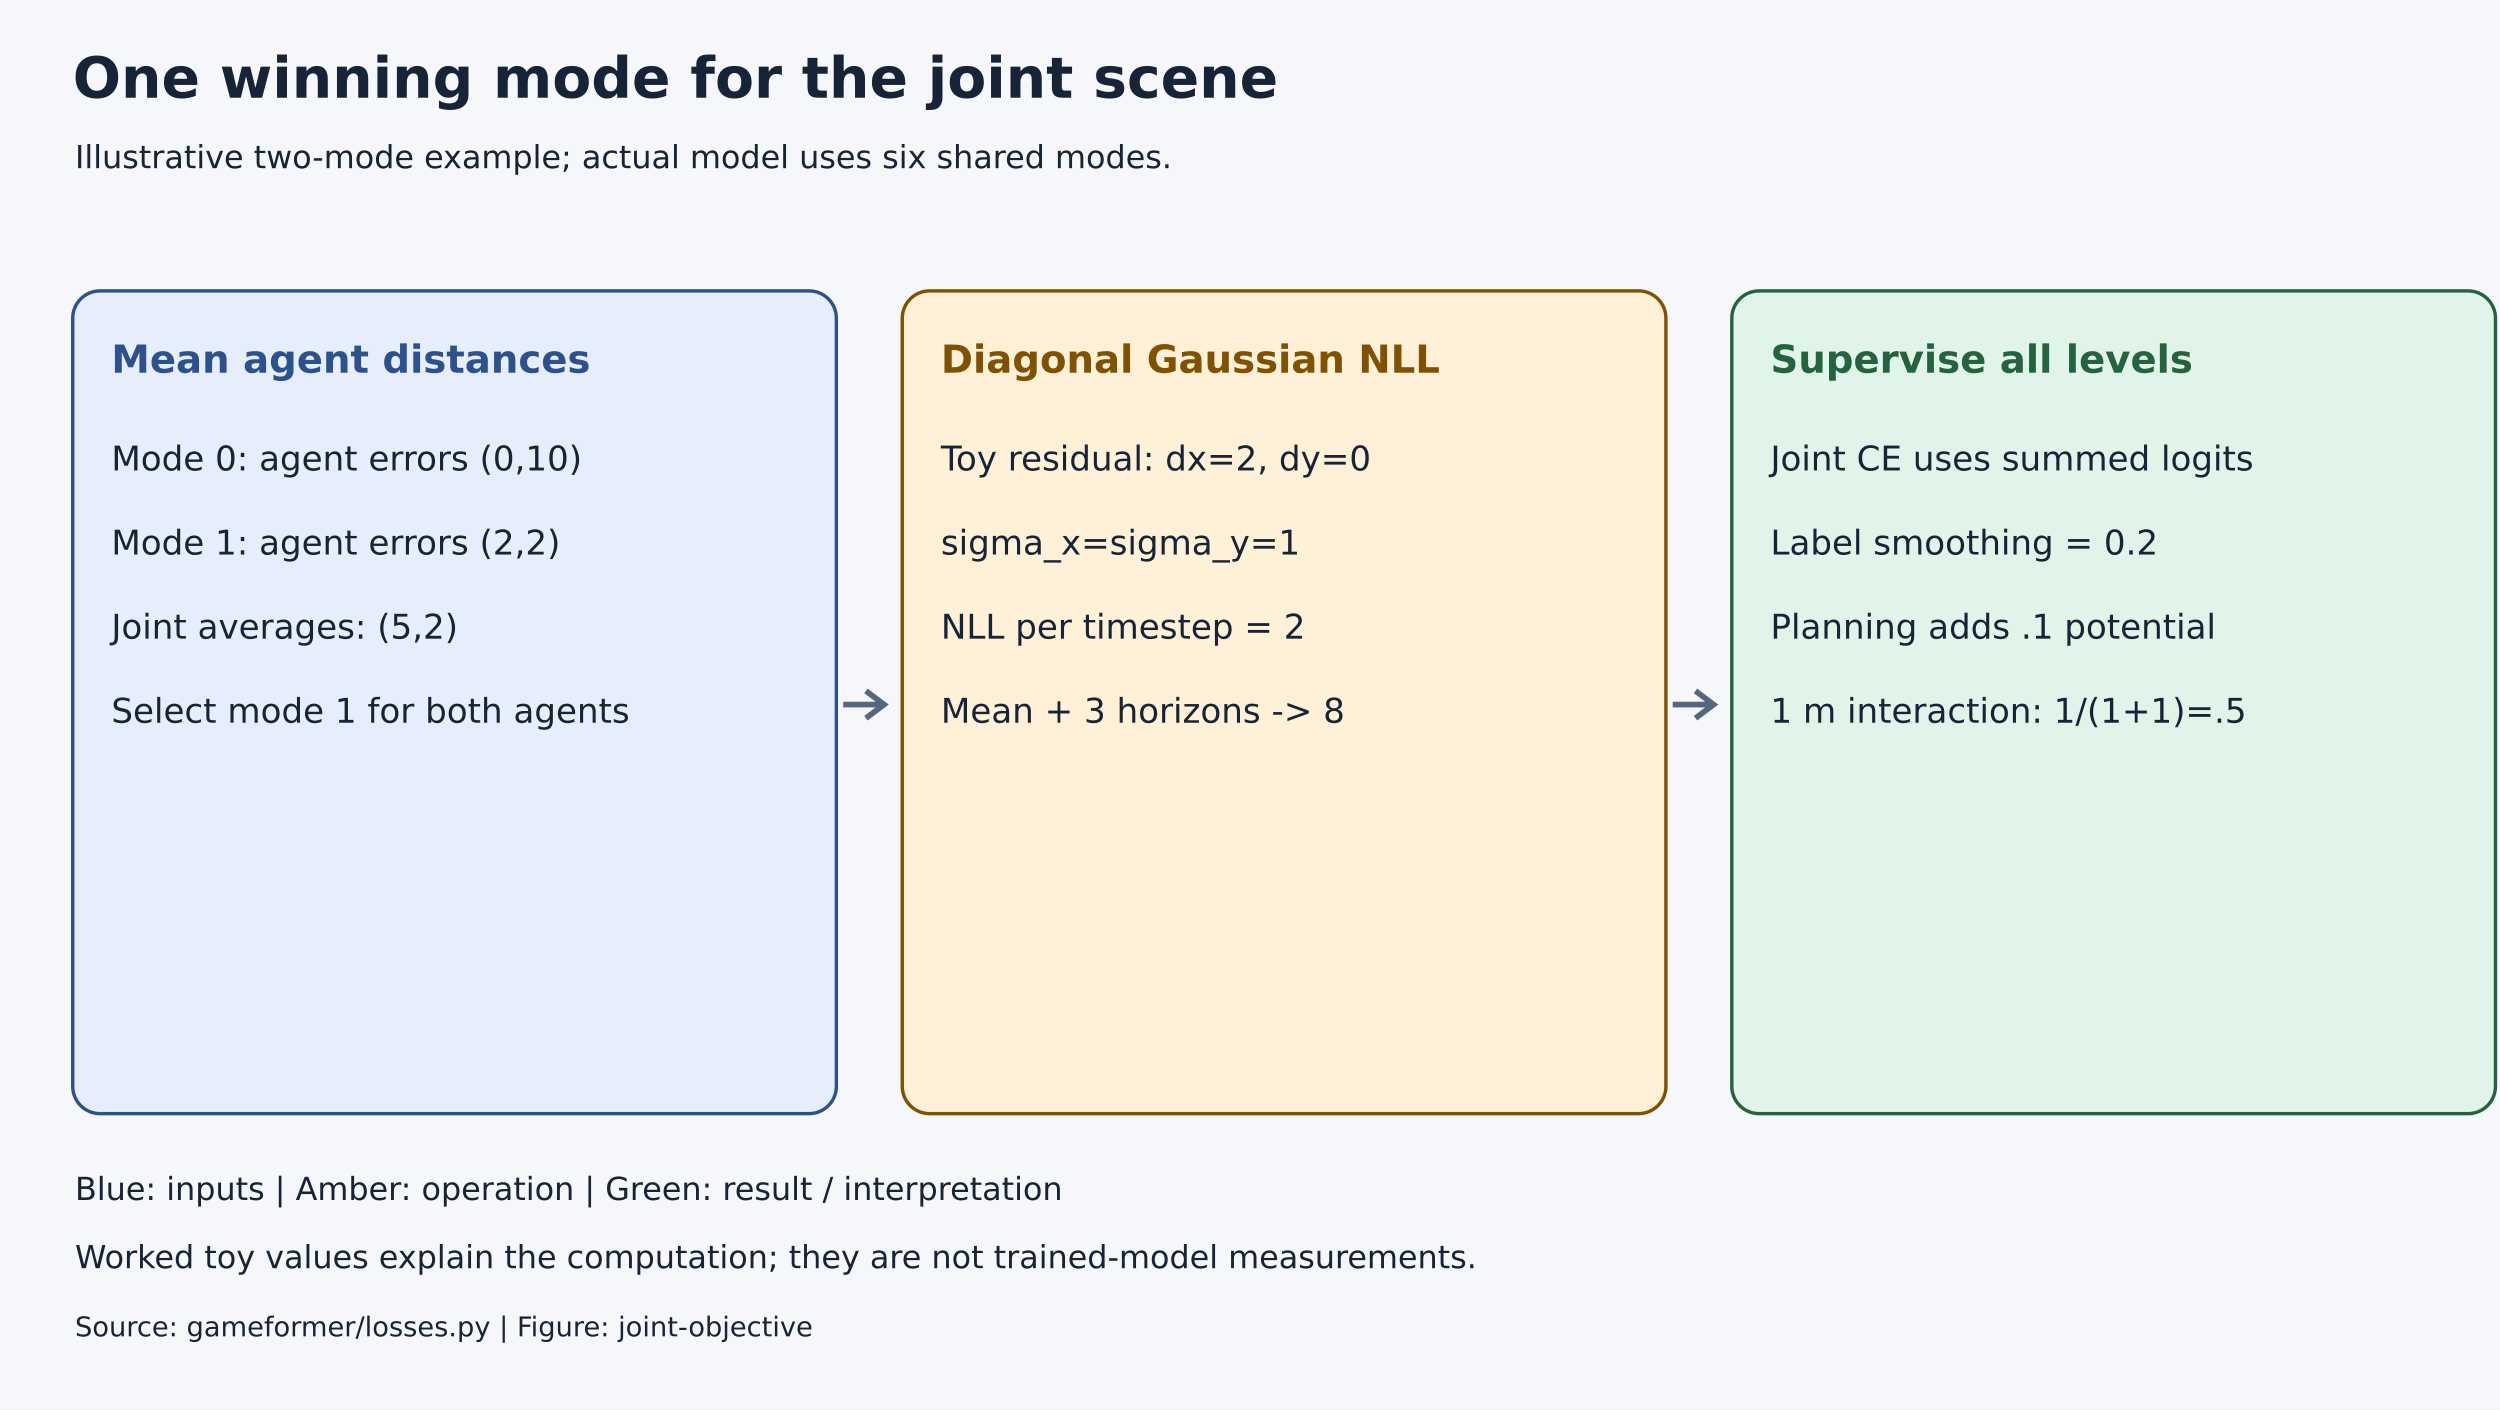
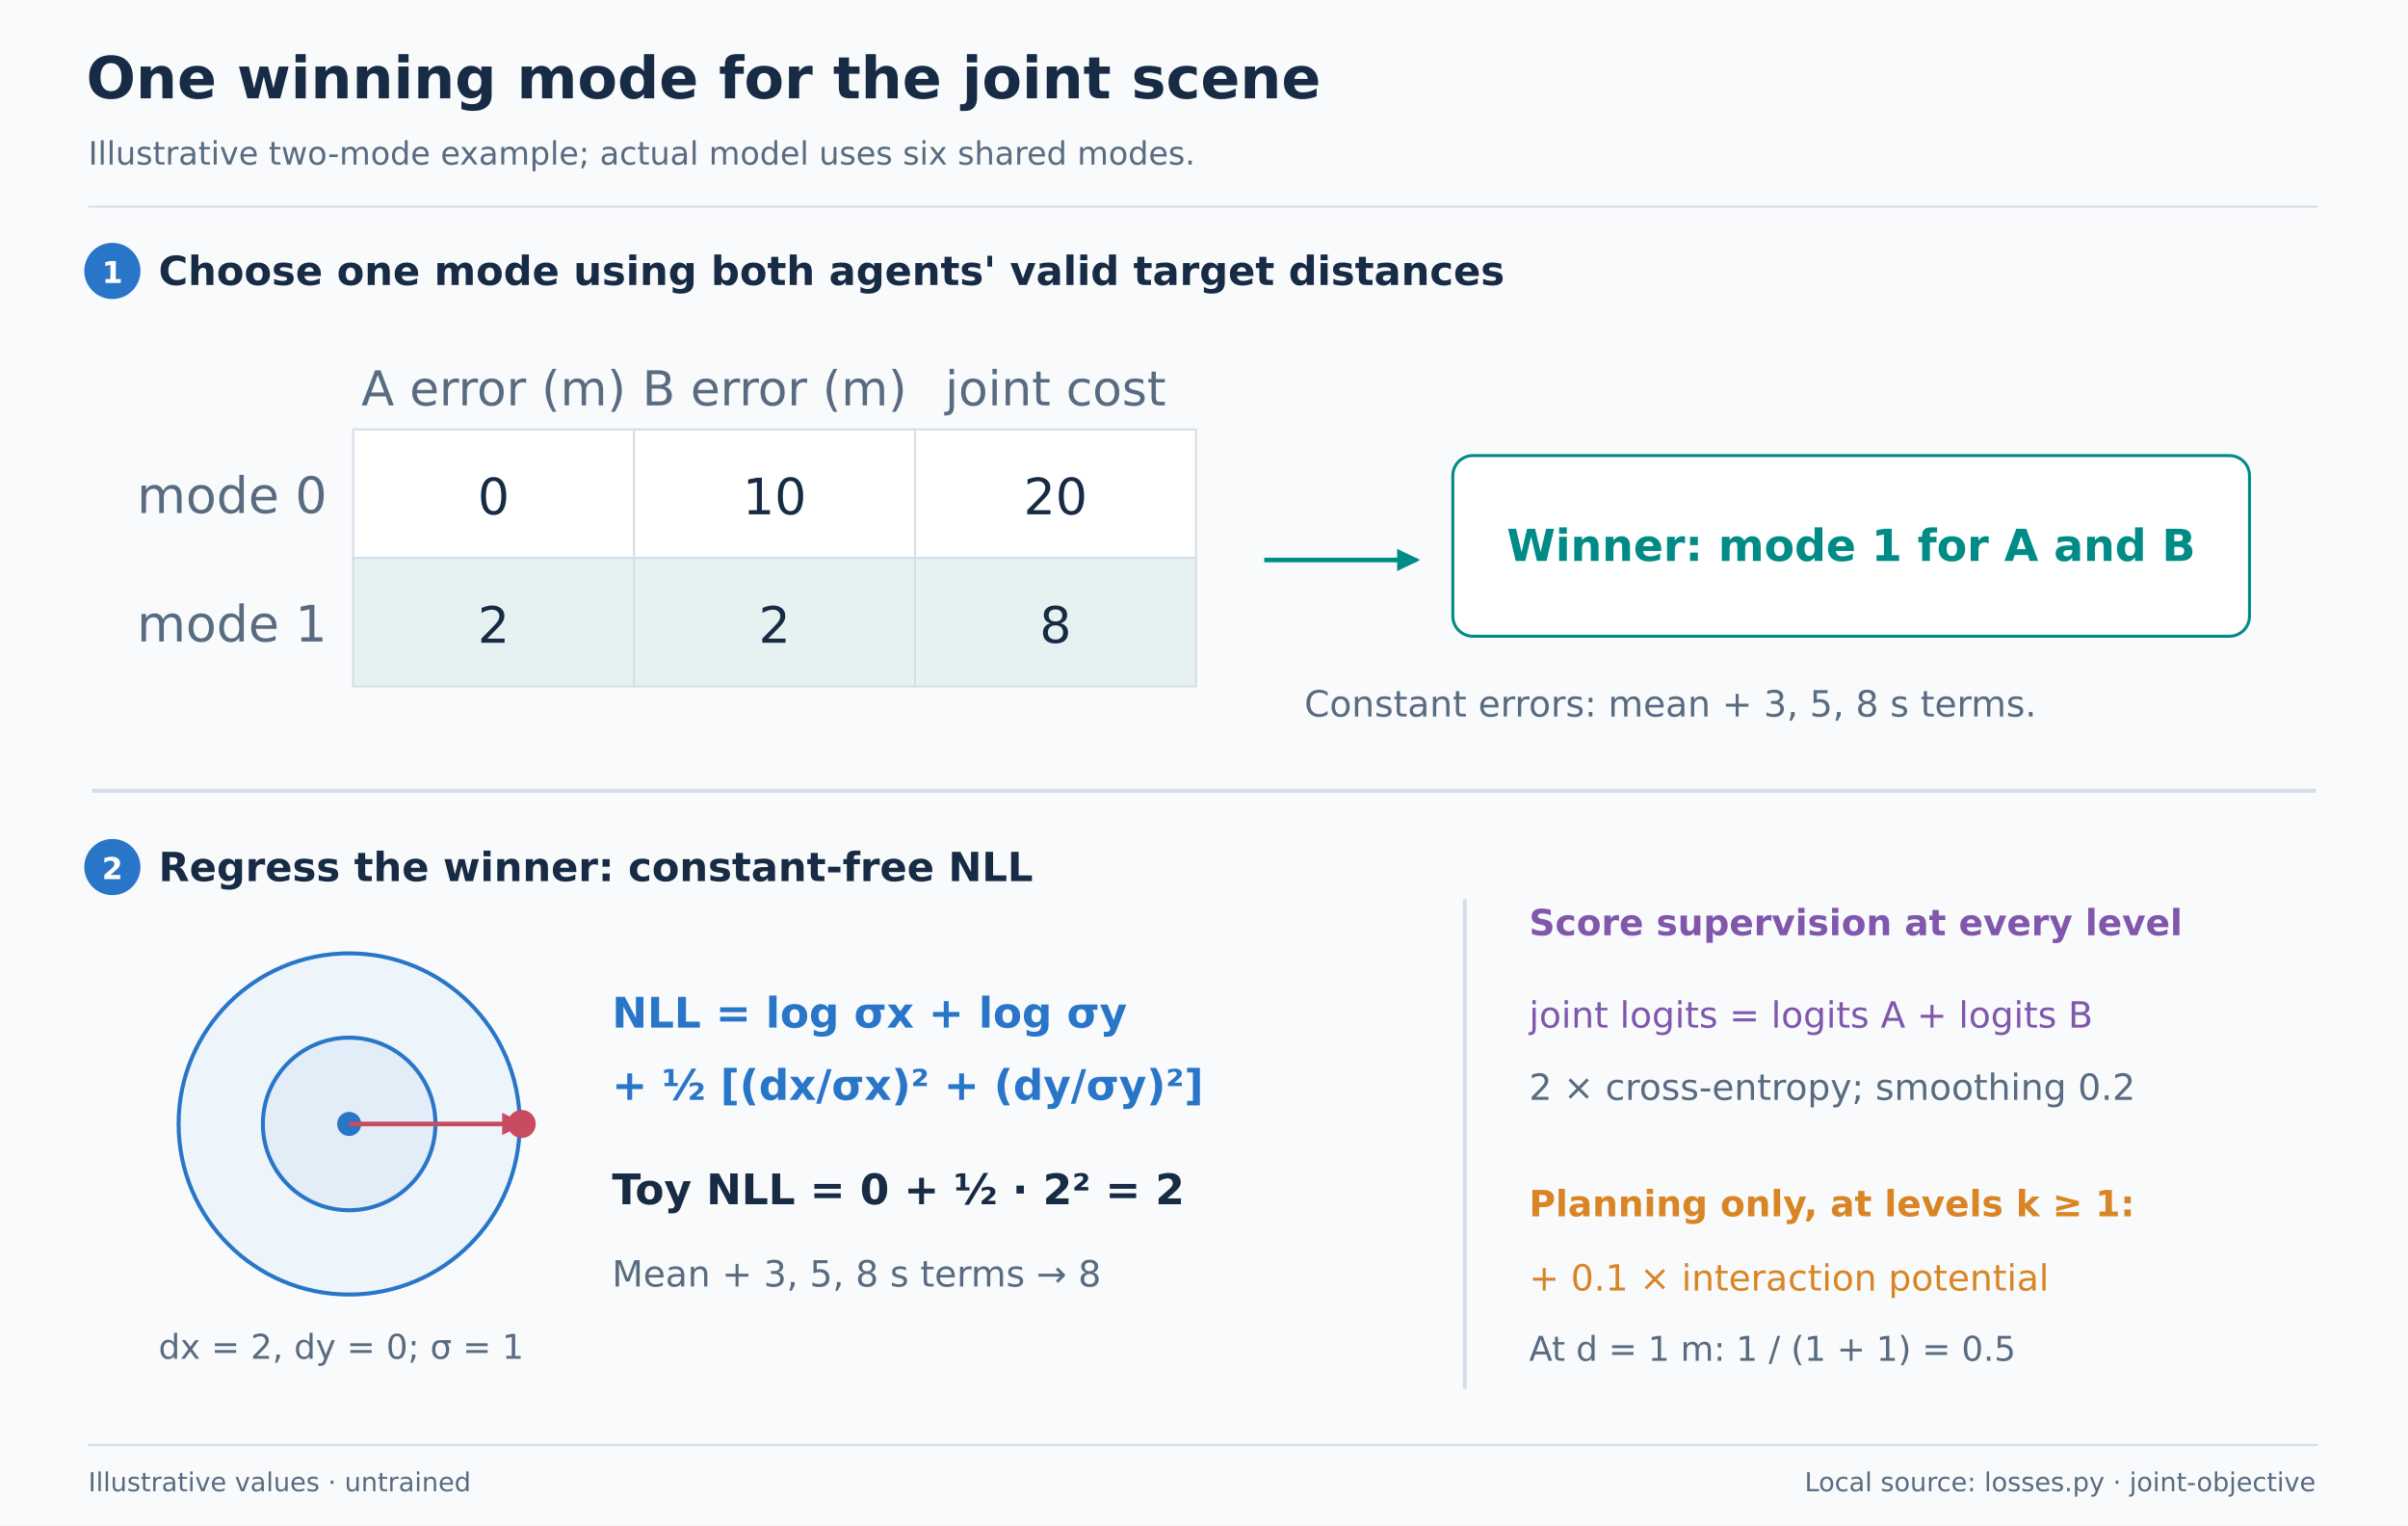
- <svg xmlns="http://www.w3.org/2000/svg" width="1100" height="620" viewBox="0 0 1100 620">
-   <rect width="1100" height="620" fill="#f5f7fb" />
-   <g font-family="DejaVu Sans" fill="#172336">
-     <text x="32" y="43" font-size="25" font-weight="bold" fill="#172336">One winning mode for the joint scene</text>
-     <text x="33" y="74" font-size="14" font-weight="normal" fill="#172336">Illustrative two-mode example; actual model uses six shared modes.</text>
-     <rect x="32" y="128" width="336" height="362" rx="12" fill="#e7eefb" stroke="#2c518c" stroke-width="1.5" />
-     <text x="49" y="164" font-size="17" font-weight="bold" fill="#2c518c">Mean agent distances</text>
-     <text x="49" y="207" font-size="15" font-weight="normal" fill="#172336">Mode 0: agent errors (0,10)</text>
-     <text x="49" y="244" font-size="15" font-weight="normal" fill="#172336">Mode 1: agent errors (2,2)</text>
-     <text x="49" y="281" font-size="15" font-weight="normal" fill="#172336">Joint averages: (5,2)</text>
-     <text x="49" y="318" font-size="15" font-weight="normal" fill="#172336">Select mode 1 for both agents</text>
-     <rect x="397" y="128" width="336" height="362" rx="12" fill="#fff0d8" stroke="#805100" stroke-width="1.5" />
-     <text x="414" y="164" font-size="17" font-weight="bold" fill="#805100">Diagonal Gaussian NLL</text>
-     <text x="414" y="207" font-size="15" font-weight="normal" fill="#172336">Toy residual: dx=2, dy=0</text>
-     <text x="414" y="244" font-size="15" font-weight="normal" fill="#172336">sigma_x=sigma_y=1</text>
-     <text x="414" y="281" font-size="15" font-weight="normal" fill="#172336">NLL per timestep = 2</text>
-     <text x="414" y="318" font-size="15" font-weight="normal" fill="#172336">Mean + 3 horizons -&gt; 8</text>
-     <rect x="762" y="128" width="336" height="362" rx="12" fill="#e1f4e9" stroke="#24633e" stroke-width="1.5" />
-     <text x="779" y="164" font-size="17" font-weight="bold" fill="#24633e">Supervise all levels</text>
-     <text x="779" y="207" font-size="15" font-weight="normal" fill="#172336">Joint CE uses summed logits</text>
-     <text x="779" y="244" font-size="15" font-weight="normal" fill="#172336">Label smoothing = 0.2</text>
-     <text x="779" y="281" font-size="15" font-weight="normal" fill="#172336">Planning adds .1 potential</text>
-     <text x="779" y="318" font-size="15" font-weight="normal" fill="#172336">1 m interaction: 1/(1+1)=.5</text>
-     <path d="M371 310 H388 M381 304 L389 310 L381 316" stroke="#536783" stroke-width="2.5" fill="none" />
-     <path d="M736 310 H753 M746 304 L754 310 L746 316" stroke="#536783" stroke-width="2.5" fill="none" />
-     <text x="33" y="528" font-size="14" font-weight="normal" fill="#172336">Blue: inputs   |   Amber: operation   |   Green: result / interpretation</text>
-     <text x="33" y="558" font-size="14" font-weight="normal" fill="#172336">Worked toy values explain the computation; they are not trained-model measurements.</text>
-     <text x="33" y="588" font-size="12" font-weight="normal" fill="#172336">Source: gameformer/losses.py  |  Figure: joint-objective</text>
+ <svg xmlns="http://www.w3.org/2000/svg" width="1200" height="760" viewBox="0 0 1200 760">
+   <rect width="1200" height="760" fill="#f8fafc" />
+   <g font-family="DejaVu Sans">
+     <text x="43" y="49" font-size="29" font-weight="bold" text-anchor="start" fill="#172b45">One winning mode for the joint scene</text>
+     <text x="44" y="82" font-size="16" font-weight="normal" text-anchor="start" fill="#586b80">Illustrative two-mode example; actual model uses six shared modes.</text>
+     <polyline points="44,103 1155,103" fill="none" stroke="#d4dee8" stroke-width="1" stroke-linejoin="round" />
+     <ellipse cx="56" cy="135" rx="13" ry="13" fill="#2976c9" stroke="#2976c9" stroke-width="2" />
+     <text x="56" y="141" font-size="15" font-weight="bold" text-anchor="middle" fill="#ffffff">1</text>
+     <text x="79" y="142" font-size="20" font-weight="bold" text-anchor="start" fill="#172b45">Choose one mode using both agents' valid target distances</text>
+     <text x="163" y="255.6" font-size="25" font-weight="normal" text-anchor="end" fill="#586b80">mode 0</text>
+     <rect x="176" y="214" width="140" height="64" rx="0" fill="#ffffff" stroke="#d4dee8" stroke-width="1" />
+     <text x="246" y="256.24" font-size="25" font-weight="normal" text-anchor="middle" fill="#172b45">0</text>
+     <rect x="316" y="214" width="140" height="64" rx="0" fill="#ffffff" stroke="#d4dee8" stroke-width="1" />
+     <text x="386" y="256.24" font-size="25" font-weight="normal" text-anchor="middle" fill="#172b45">10</text>
+     <rect x="456" y="214" width="140" height="64" rx="0" fill="#ffffff" stroke="#d4dee8" stroke-width="1" />
+     <text x="526" y="256.24" font-size="25" font-weight="normal" text-anchor="middle" fill="#172b45">20</text>
+     <text x="163" y="319.6" font-size="25" font-weight="normal" text-anchor="end" fill="#586b80">mode 1</text>
+     <rect x="176" y="278" width="140" height="64" rx="0" fill="#e6f2f1" stroke="#d4dee8" stroke-width="1" />
+     <text x="246" y="320.24" font-size="25" font-weight="normal" text-anchor="middle" fill="#172b45">2</text>
+     <rect x="316" y="278" width="140" height="64" rx="0" fill="#e6f2f1" stroke="#d4dee8" stroke-width="1" />
+     <text x="386" y="320.24" font-size="25" font-weight="normal" text-anchor="middle" fill="#172b45">2</text>
+     <rect x="456" y="278" width="140" height="64" rx="0" fill="#e6f2f1" stroke="#d4dee8" stroke-width="1" />
+     <text x="526" y="320.24" font-size="25" font-weight="normal" text-anchor="middle" fill="#172b45">8</text>
+     <text x="246" y="202" font-size="24" font-weight="normal" text-anchor="middle" fill="#586b80">A error (m)</text>
+     <text x="386" y="202" font-size="24" font-weight="normal" text-anchor="middle" fill="#586b80">B error (m)</text>
+     <text x="526" y="202" font-size="24" font-weight="normal" text-anchor="middle" fill="#586b80">joint cost</text>
+     <polyline points="630,279 706,279" fill="none" stroke="#008b87" stroke-width="2.3" stroke-linejoin="round" />
+     <polygon points="706,279 696.996,283.35 696.996,274.65" fill="#008b87" stroke="#008b87" stroke-width="1.5" />
+     <rect x="724" y="227" width="397" height="90" rx="10" fill="#ffffff" stroke="#008b87" stroke-width="1.5" />
+     <text x="922.5" y="279.48" font-size="22" font-weight="bold" text-anchor="middle" fill="#008b87">Winner: mode 1 for A and B</text>
+     <text x="650" y="357" font-size="18" font-weight="normal" text-anchor="start" fill="#586b80">Constant errors: mean + 3, 5, 8 s terms.</text>
+     <polyline points="46,394 1154,394" fill="none" stroke="#d4dee8" stroke-width="2" stroke-linejoin="round" />
+     <ellipse cx="56" cy="432" rx="13" ry="13" fill="#2976c9" stroke="#2976c9" stroke-width="2" />
+     <text x="56" y="438" font-size="15" font-weight="bold" text-anchor="middle" fill="#ffffff">2</text>
+     <text x="79" y="439" font-size="20" font-weight="bold" text-anchor="start" fill="#172b45">Regress the winner: constant-free NLL</text>
+     <ellipse cx="174" cy="560" rx="85" ry="85" fill="#edf5fa" stroke="#2976c9" stroke-width="2" />
+     <ellipse cx="174" cy="560" rx="43" ry="43" fill="#e2edf7" stroke="#2976c9" stroke-width="2" />
+     <ellipse cx="174" cy="560" rx="5" ry="5" fill="#2976c9" stroke="#2976c9" stroke-width="2" />
+     <ellipse cx="260" cy="560" rx="6" ry="6" fill="#c84c61" stroke="#c84c61" stroke-width="2" />
+     <polyline points="174,560 260,560" fill="none" stroke="#c84c61" stroke-width="2.3" stroke-linejoin="round" />
+     <polygon points="260,560 250.996,564.35 250.996,555.65" fill="#c84c61" stroke="#c84c61" stroke-width="1.5" />
+     <text x="79" y="677" font-size="17" font-weight="normal" text-anchor="start" fill="#586b80">dx = 2, dy = 0; σ = 1</text>
+     <text x="305" y="512" font-size="21" font-weight="bold" text-anchor="start" fill="#2976c9">NLL = log σx + log σy</text>
+     <text x="305" y="548" font-size="21" font-weight="bold" text-anchor="start" fill="#2976c9">+ ½ [(dx/σx)² + (dy/σy)²]</text>
+     <text x="305" y="600" font-size="21" font-weight="bold" text-anchor="start" fill="#172b45">Toy NLL = 0 + ½ · 2² = 2</text>
+     <text x="305" y="641" font-size="18" font-weight="normal" text-anchor="start" fill="#586b80">Mean + 3, 5, 8 s terms → 8</text>
+     <polyline points="730,448 730,692" fill="none" stroke="#d4dee8" stroke-width="2" stroke-linejoin="round" />
+     <text x="762" y="466" font-size="18" font-weight="bold" text-anchor="start" fill="#8057ad">Score supervision at every level</text>
+     <text x="762" y="512" font-size="18" font-weight="normal" text-anchor="start" fill="#8057ad">joint logits = logits A + logits B</text>
+     <text x="762" y="548" font-size="18" font-weight="normal" text-anchor="start" fill="#586b80">2 × cross-entropy; smoothing 0.2</text>
+     <text x="762" y="606" font-size="18" font-weight="bold" text-anchor="start" fill="#d98524">Planning only, at levels k ≥ 1:</text>
+     <text x="762" y="643" font-size="18" font-weight="normal" text-anchor="start" fill="#d98524">+ 0.1 × interaction potential</text>
+     <text x="762" y="678" font-size="17" font-weight="normal" text-anchor="start" fill="#586b80">At d = 1 m: 1 / (1 + 1) = 0.5</text>
+     <polyline points="44,720 1155,720" fill="none" stroke="#d4dee8" stroke-width="1" stroke-linejoin="round" />
+     <text x="44" y="743" font-size="13" font-weight="normal" text-anchor="start" fill="#586b80">Illustrative values · untrained</text>
+     <text x="1154" y="743" font-size="13" font-weight="normal" text-anchor="end" fill="#586b80">Local source: losses.py   ·   joint-objective</text>
  </g>
</svg>
